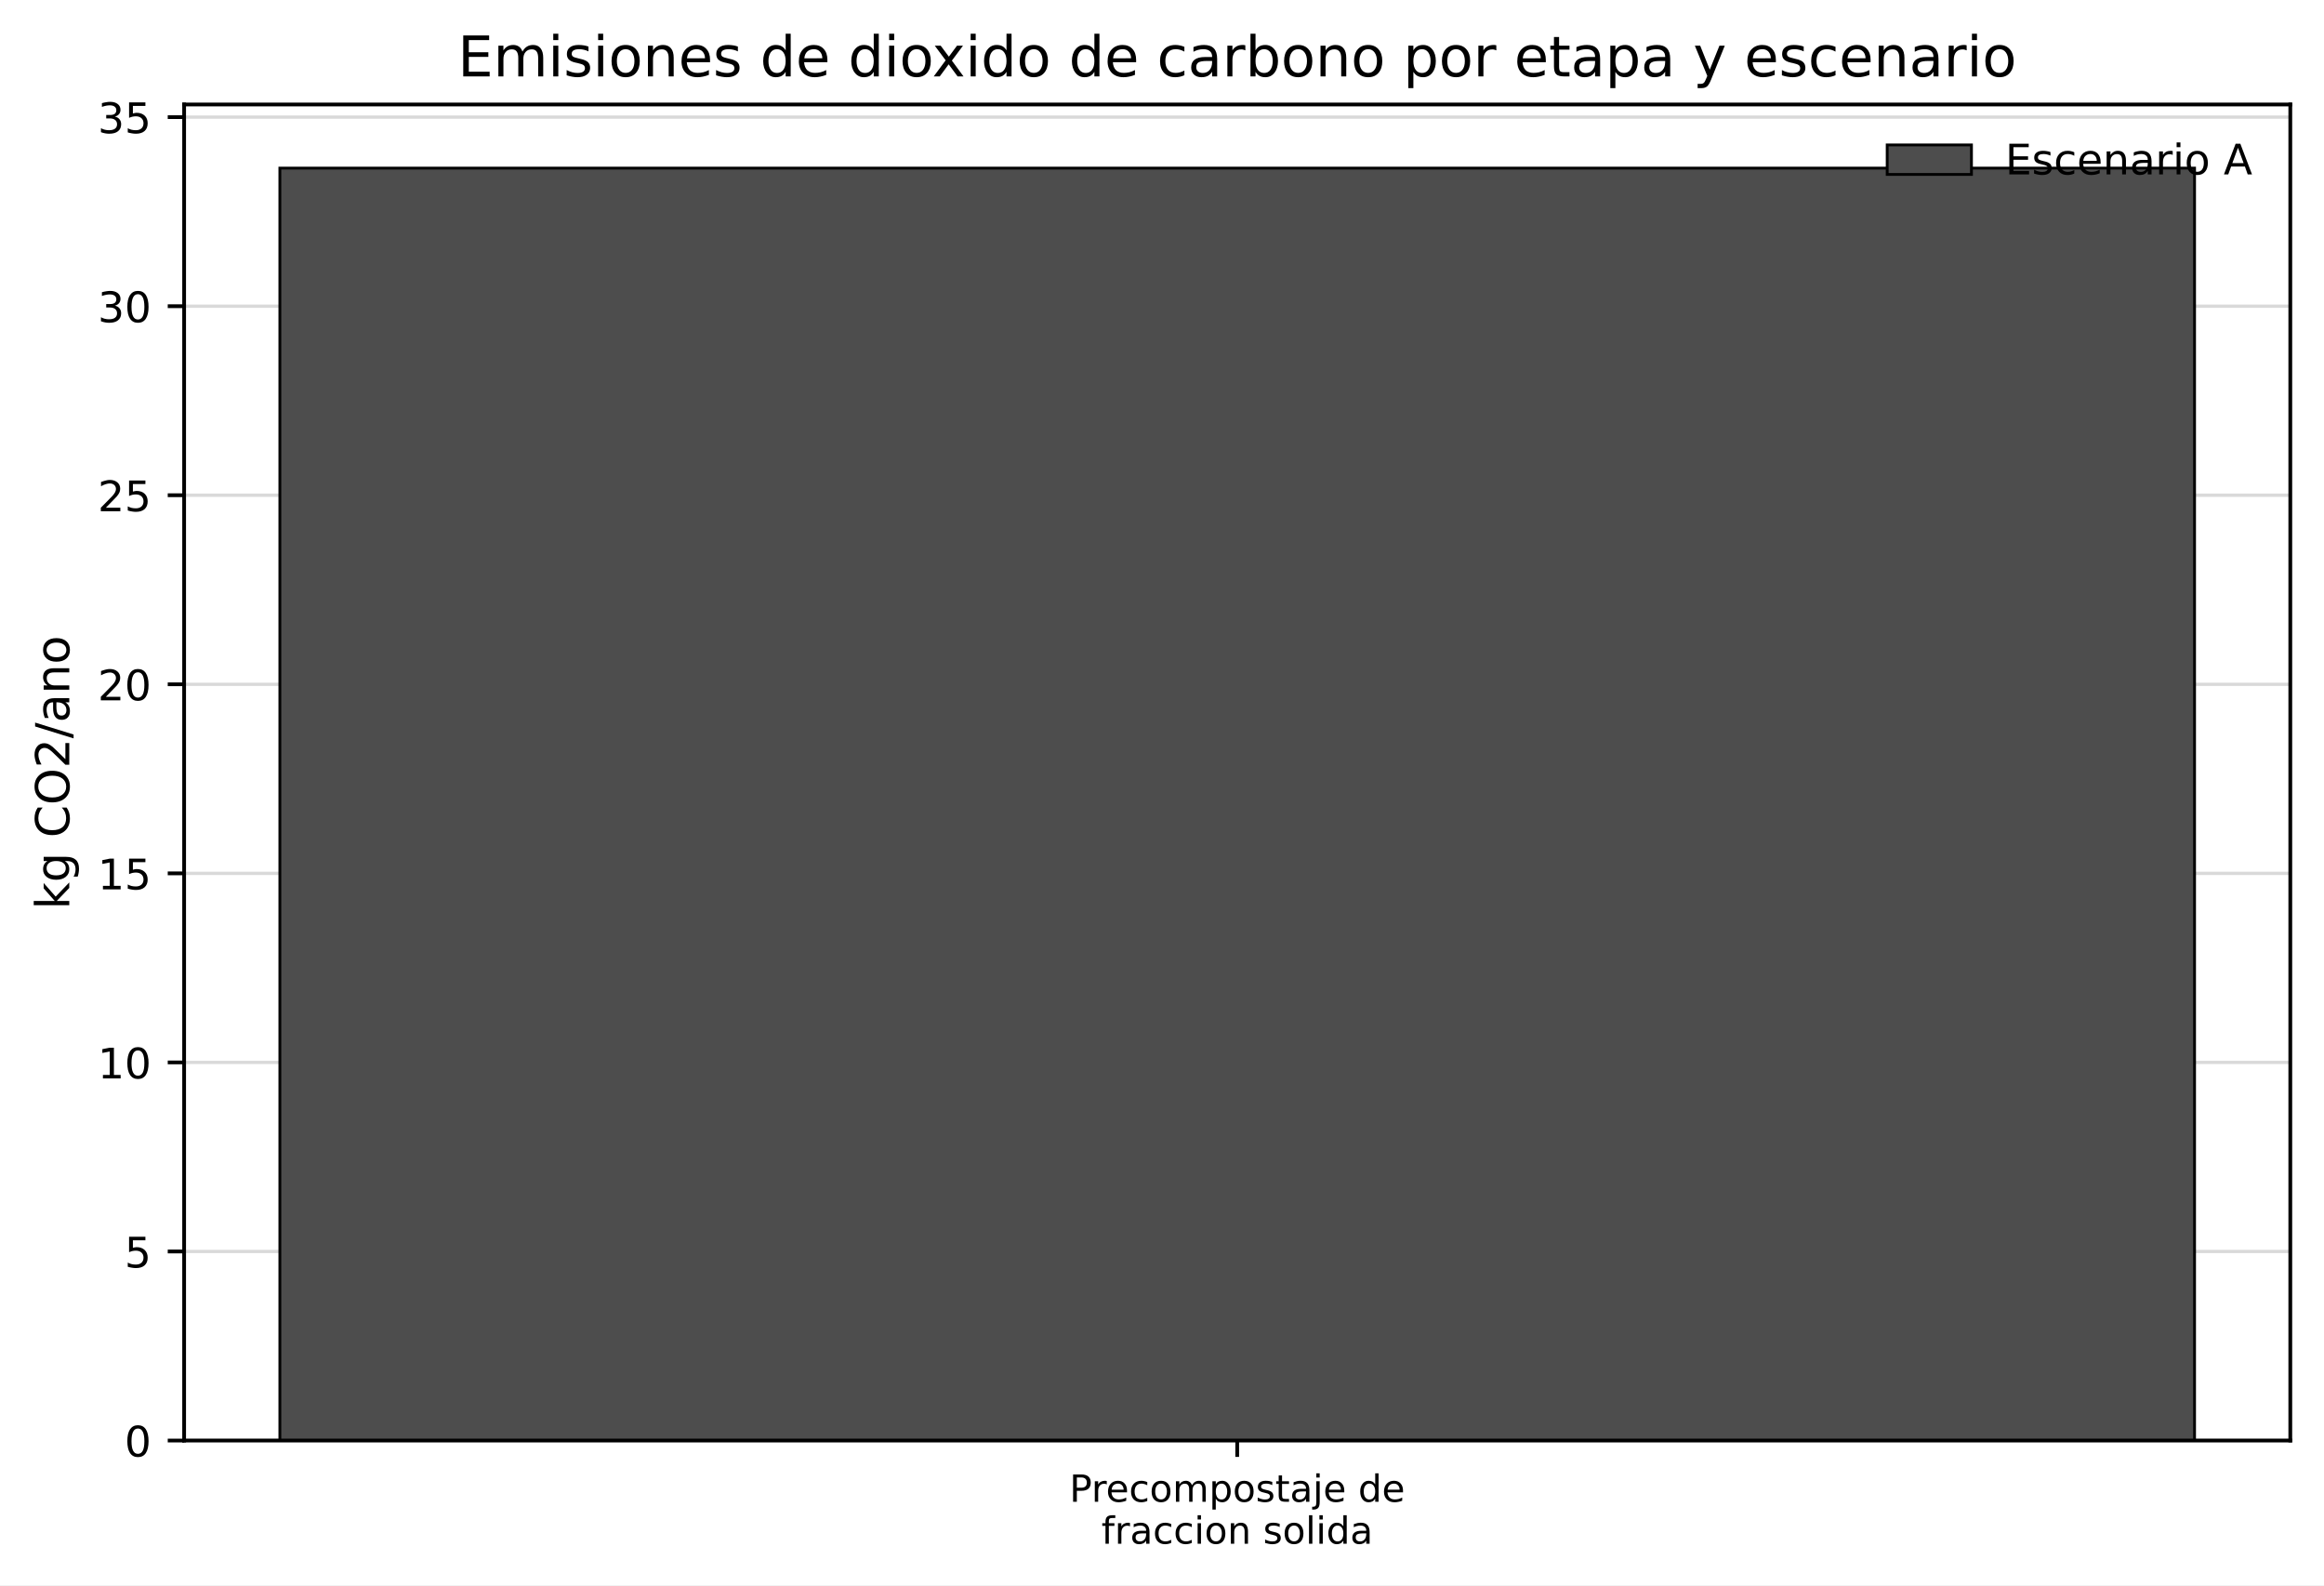
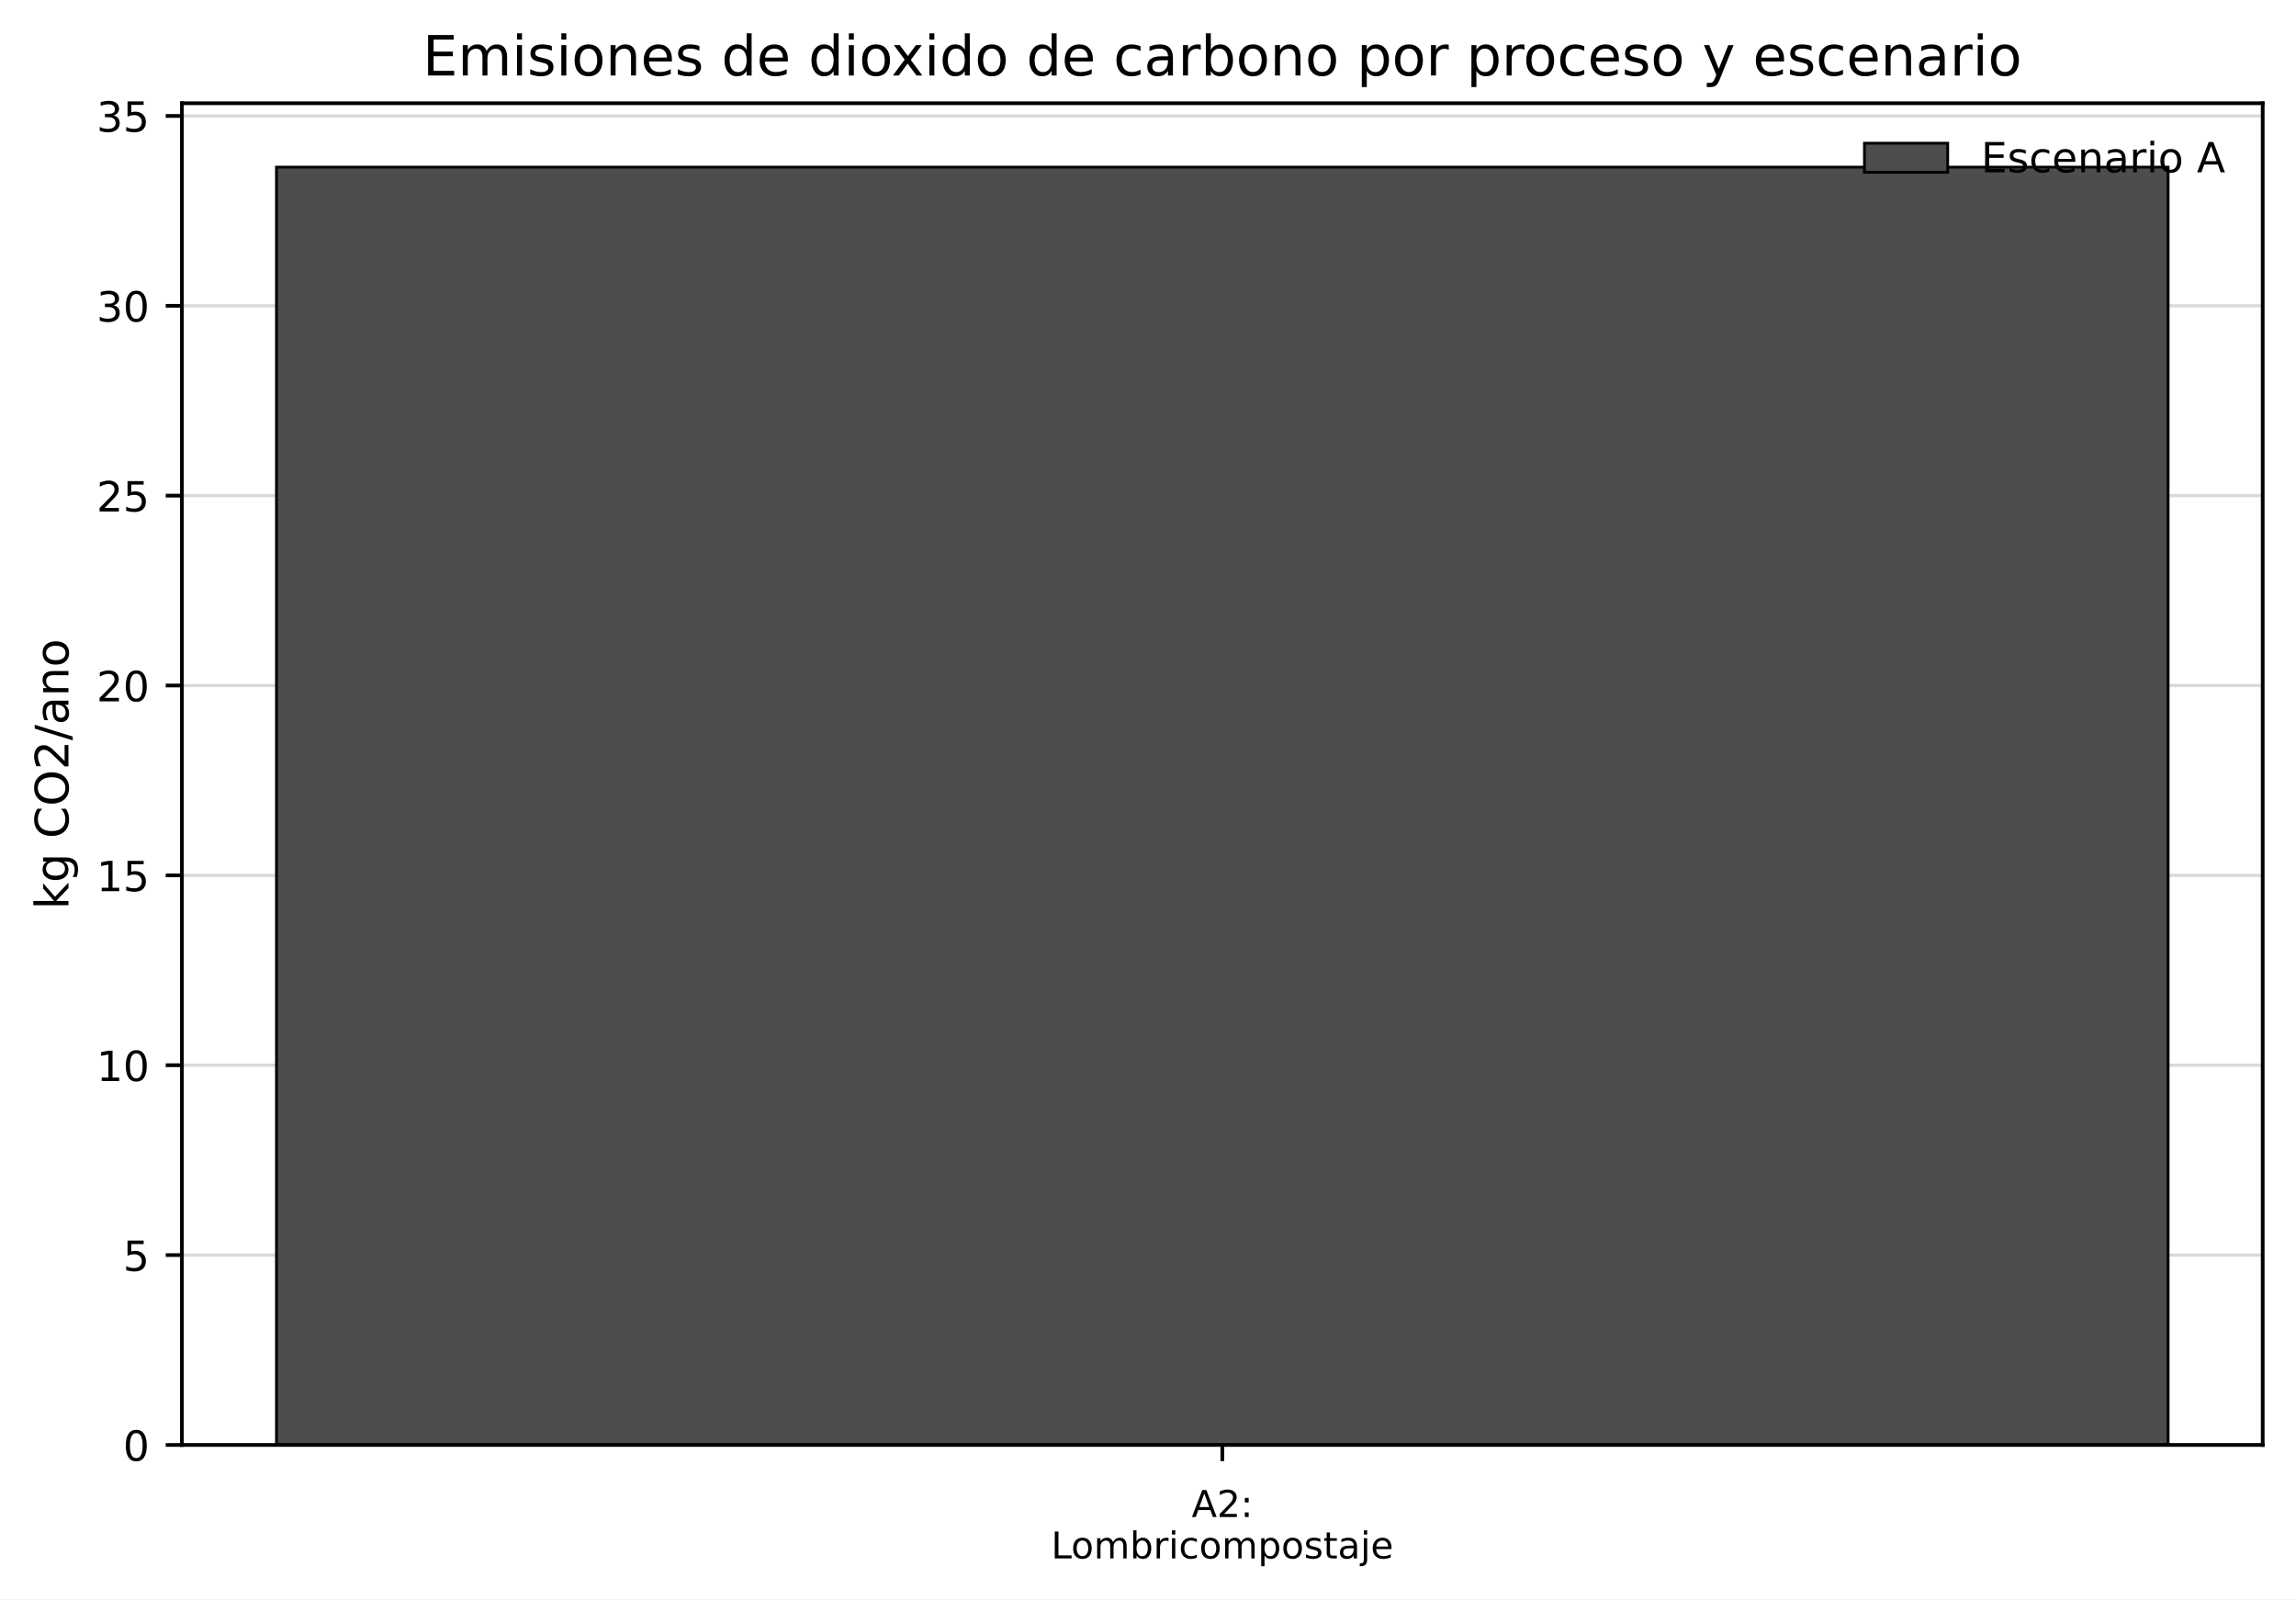
- <svg xmlns="http://www.w3.org/2000/svg" xmlns:xlink="http://www.w3.org/1999/xlink" width="496.421pt" height="338.587pt" viewBox="0 0 496.421 338.587" version="1.1">
+ <svg xmlns="http://www.w3.org/2000/svg" xmlns:xlink="http://www.w3.org/1999/xlink" width="496.421pt" height="345.787pt" viewBox="0 0 496.421 345.787" version="1.1">
  <defs>
    <style type="text/css">*{stroke-linejoin: round; stroke-linecap: butt}</style>
  </defs>
  <g id="figure_1">
    <g id="patch_1">
-       <path d="M -0 338.587  L 496.421 338.587  L 496.421 0  L -0 0  z " style="fill: #ffffff" />
+       <path d="M -0 345.787  L 496.421 345.787  L 496.421 0  L -0 0  z " style="fill: #ffffff" />
    </g>
    <g id="axes_1">
      <g id="patch_2">
-         <path d="M 39.331 307.686  L 489.221 307.686  L 489.221 22.318  L 39.331 22.318  z " style="fill: #ffffff" />
+         <path d="M 39.331 312.386  L 489.221 312.386  L 489.221 22.318  L 39.331 22.318  z " style="fill: #ffffff" />
      </g>
      <g id="matplotlib.axis_1">
        <g id="xtick_1">
          <g id="line2d_1">
            <defs>
-               <path id="m75939898e2" d="M 0 0  L 0 3.5  " style="stroke: #000000; stroke-width: 0.8" />
+               <path id="m463d882d62" d="M 0 0  L 0 3.5  " style="stroke: #000000; stroke-width: 0.8" />
            </defs>
            <g>
-               <use xlink:href="#m75939898e2" x="264.276" y="307.686" style="stroke: #000000; stroke-width: 0.8" />
+               <use xlink:href="#m463d882d62" x="264.276" y="312.386" style="stroke: #000000; stroke-width: 0.8" />
            </g>
          </g>
          <g id="text_1">
-             <text style="font-size: 8px; font-family: 'DejaVu Sans'" transform="translate(228.4406 320.7649)">Precompostaje de</text>
-             <text style="font-size: 8px; font-family: 'DejaVu Sans'" transform="translate(235.2637 329.7231)">fraccion solida</text>
+             <text style="font-size: 8px; font-family: 'DejaVu Sans'" transform="translate(257.6469 327.9649)">A2:</text>
+             <text style="font-size: 8px; font-family: 'DejaVu Sans'" transform="translate(227.2725 336.9231)">Lombricompostaje</text>
          </g>
        </g>
      </g>
      <g id="matplotlib.axis_2">
        <g id="ytick_1">
          <g id="line2d_2">
-             <path d="M 39.331 307.686  L 489.221 307.686  " clip-path="url(#pa9ff23a9b5)" style="fill: none; stroke: #d9d9d9; stroke-width: 0.7; stroke-linecap: square" />
+             <path d="M 39.331 312.386  L 489.221 312.386  " clip-path="url(#pac204ced75)" style="fill: none; stroke: #d9d9d9; stroke-width: 0.7; stroke-linecap: square" />
          </g>
          <g id="line2d_3">
            <defs>
-               <path id="ma57203a2c1" d="M 0 0  L -3.5 0  " style="stroke: #000000; stroke-width: 0.8" />
+               <path id="m28374635fd" d="M 0 0  L -3.5 0  " style="stroke: #000000; stroke-width: 0.8" />
            </defs>
            <g>
-               <use xlink:href="#ma57203a2c1" x="39.331" y="307.686" style="stroke: #000000; stroke-width: 0.8" />
+               <use xlink:href="#m28374635fd" x="39.331" y="312.386" style="stroke: #000000; stroke-width: 0.8" />
            </g>
          </g>
          <g id="text_2">
-             <text style="font-size: 9px; font-family: 'DejaVu Sans'; text-anchor: end" x="32.331" y="311.105" transform="rotate(-0 32.33062 311.1054)">0</text>
+             <text style="font-size: 9px; font-family: 'DejaVu Sans'; text-anchor: end" x="32.331" y="315.805" transform="rotate(-0 32.33062 315.8054)">0</text>
          </g>
        </g>
        <g id="ytick_2">
          <g id="line2d_4">
-             <path d="M 39.331 267.305  L 489.221 267.305  " clip-path="url(#pa9ff23a9b5)" style="fill: none; stroke: #d9d9d9; stroke-width: 0.7; stroke-linecap: square" />
+             <path d="M 39.331 271.34  L 489.221 271.34  " clip-path="url(#pac204ced75)" style="fill: none; stroke: #d9d9d9; stroke-width: 0.7; stroke-linecap: square" />
          </g>
          <g id="line2d_5">
            <g>
-               <use xlink:href="#ma57203a2c1" x="39.331" y="267.305" style="stroke: #000000; stroke-width: 0.8" />
+               <use xlink:href="#m28374635fd" x="39.331" y="271.34" style="stroke: #000000; stroke-width: 0.8" />
            </g>
          </g>
          <g id="text_3">
-             <text style="font-size: 9px; font-family: 'DejaVu Sans'; text-anchor: end" x="32.331" y="270.724" transform="rotate(-0 32.33062 270.7243)">5</text>
+             <text style="font-size: 9px; font-family: 'DejaVu Sans'; text-anchor: end" x="32.331" y="274.759" transform="rotate(-0 32.33062 274.7592)">5</text>
          </g>
        </g>
        <g id="ytick_3">
          <g id="line2d_6">
-             <path d="M 39.331 226.924  L 489.221 226.924  " clip-path="url(#pa9ff23a9b5)" style="fill: none; stroke: #d9d9d9; stroke-width: 0.7; stroke-linecap: square" />
+             <path d="M 39.331 230.294  L 489.221 230.294  " clip-path="url(#pac204ced75)" style="fill: none; stroke: #d9d9d9; stroke-width: 0.7; stroke-linecap: square" />
          </g>
          <g id="line2d_7">
            <g>
-               <use xlink:href="#ma57203a2c1" x="39.331" y="226.924" style="stroke: #000000; stroke-width: 0.8" />
+               <use xlink:href="#m28374635fd" x="39.331" y="230.294" style="stroke: #000000; stroke-width: 0.8" />
            </g>
          </g>
          <g id="text_4">
-             <text style="font-size: 9px; font-family: 'DejaVu Sans'; text-anchor: end" x="32.331" y="230.343" transform="rotate(-0 32.33062 230.3432)">10</text>
+             <text style="font-size: 9px; font-family: 'DejaVu Sans'; text-anchor: end" x="32.331" y="233.713" transform="rotate(-0 32.33062 233.713)">10</text>
          </g>
        </g>
        <g id="ytick_4">
          <g id="line2d_8">
-             <path d="M 39.331 186.543  L 489.221 186.543  " clip-path="url(#pa9ff23a9b5)" style="fill: none; stroke: #d9d9d9; stroke-width: 0.7; stroke-linecap: square" />
+             <path d="M 39.331 189.248  L 489.221 189.248  " clip-path="url(#pac204ced75)" style="fill: none; stroke: #d9d9d9; stroke-width: 0.7; stroke-linecap: square" />
          </g>
          <g id="line2d_9">
            <g>
-               <use xlink:href="#ma57203a2c1" x="39.331" y="186.543" style="stroke: #000000; stroke-width: 0.8" />
+               <use xlink:href="#m28374635fd" x="39.331" y="189.248" style="stroke: #000000; stroke-width: 0.8" />
            </g>
          </g>
          <g id="text_5">
-             <text style="font-size: 9px; font-family: 'DejaVu Sans'; text-anchor: end" x="32.331" y="189.962" transform="rotate(-0 32.33062 189.962)">15</text>
+             <text style="font-size: 9px; font-family: 'DejaVu Sans'; text-anchor: end" x="32.331" y="192.667" transform="rotate(-0 32.33062 192.6668)">15</text>
          </g>
        </g>
        <g id="ytick_5">
          <g id="line2d_10">
-             <path d="M 39.331 146.162  L 489.221 146.162  " clip-path="url(#pa9ff23a9b5)" style="fill: none; stroke: #d9d9d9; stroke-width: 0.7; stroke-linecap: square" />
+             <path d="M 39.331 148.201  L 489.221 148.201  " clip-path="url(#pac204ced75)" style="fill: none; stroke: #d9d9d9; stroke-width: 0.7; stroke-linecap: square" />
          </g>
          <g id="line2d_11">
            <g>
-               <use xlink:href="#ma57203a2c1" x="39.331" y="146.162" style="stroke: #000000; stroke-width: 0.8" />
+               <use xlink:href="#m28374635fd" x="39.331" y="148.201" style="stroke: #000000; stroke-width: 0.8" />
            </g>
          </g>
          <g id="text_6">
-             <text style="font-size: 9px; font-family: 'DejaVu Sans'; text-anchor: end" x="32.331" y="149.581" transform="rotate(-0 32.33062 149.5809)">20</text>
+             <text style="font-size: 9px; font-family: 'DejaVu Sans'; text-anchor: end" x="32.331" y="151.621" transform="rotate(-0 32.33062 151.6206)">20</text>
          </g>
        </g>
        <g id="ytick_6">
          <g id="line2d_12">
-             <path d="M 39.331 105.78  L 489.221 105.78  " clip-path="url(#pa9ff23a9b5)" style="fill: none; stroke: #d9d9d9; stroke-width: 0.7; stroke-linecap: square" />
+             <path d="M 39.331 107.155  L 489.221 107.155  " clip-path="url(#pac204ced75)" style="fill: none; stroke: #d9d9d9; stroke-width: 0.7; stroke-linecap: square" />
          </g>
          <g id="line2d_13">
            <g>
-               <use xlink:href="#ma57203a2c1" x="39.331" y="105.78" style="stroke: #000000; stroke-width: 0.8" />
+               <use xlink:href="#m28374635fd" x="39.331" y="107.155" style="stroke: #000000; stroke-width: 0.8" />
            </g>
          </g>
          <g id="text_7">
-             <text style="font-size: 9px; font-family: 'DejaVu Sans'; text-anchor: end" x="32.331" y="109.2" transform="rotate(-0 32.33062 109.1998)">25</text>
+             <text style="font-size: 9px; font-family: 'DejaVu Sans'; text-anchor: end" x="32.331" y="110.574" transform="rotate(-0 32.33062 110.5744)">25</text>
          </g>
        </g>
        <g id="ytick_7">
          <g id="line2d_14">
-             <path d="M 39.331 65.399  L 489.221 65.399  " clip-path="url(#pa9ff23a9b5)" style="fill: none; stroke: #d9d9d9; stroke-width: 0.7; stroke-linecap: square" />
+             <path d="M 39.331 66.109  L 489.221 66.109  " clip-path="url(#pac204ced75)" style="fill: none; stroke: #d9d9d9; stroke-width: 0.7; stroke-linecap: square" />
          </g>
          <g id="line2d_15">
            <g>
-               <use xlink:href="#ma57203a2c1" x="39.331" y="65.399" style="stroke: #000000; stroke-width: 0.8" />
+               <use xlink:href="#m28374635fd" x="39.331" y="66.109" style="stroke: #000000; stroke-width: 0.8" />
            </g>
          </g>
          <g id="text_8">
-             <text style="font-size: 9px; font-family: 'DejaVu Sans'; text-anchor: end" x="32.331" y="68.819" transform="rotate(-0 32.33062 68.81866)">30</text>
+             <text style="font-size: 9px; font-family: 'DejaVu Sans'; text-anchor: end" x="32.331" y="69.528" transform="rotate(-0 32.33062 69.52821)">30</text>
          </g>
        </g>
        <g id="ytick_8">
          <g id="line2d_16">
-             <path d="M 39.331 25.018  L 489.221 25.018  " clip-path="url(#pa9ff23a9b5)" style="fill: none; stroke: #d9d9d9; stroke-width: 0.7; stroke-linecap: square" />
+             <path d="M 39.331 25.063  L 489.221 25.063  " clip-path="url(#pac204ced75)" style="fill: none; stroke: #d9d9d9; stroke-width: 0.7; stroke-linecap: square" />
          </g>
          <g id="line2d_17">
            <g>
-               <use xlink:href="#ma57203a2c1" x="39.331" y="25.018" style="stroke: #000000; stroke-width: 0.8" />
+               <use xlink:href="#m28374635fd" x="39.331" y="25.063" style="stroke: #000000; stroke-width: 0.8" />
            </g>
          </g>
          <g id="text_9">
-             <text style="font-size: 9px; font-family: 'DejaVu Sans'; text-anchor: end" x="32.331" y="28.438" transform="rotate(-0 32.33062 28.43754)">35</text>
+             <text style="font-size: 9px; font-family: 'DejaVu Sans'; text-anchor: end" x="32.331" y="28.482" transform="rotate(-0 32.33062 28.48201)">35</text>
          </g>
        </g>
        <g id="text_10">
-           <text style="font-size: 10px; font-family: 'DejaVu Sans'; text-anchor: middle" x="14.798" y="165.002" transform="rotate(-90 14.79844 165.0021)">kg CO2/ano</text>
+           <text style="font-size: 10px; font-family: 'DejaVu Sans'; text-anchor: middle" x="14.798" y="167.352" transform="rotate(-90 14.79844 167.3521)">kg CO2/ano</text>
        </g>
      </g>
      <g id="patch_3">
-         <path d="M 59.78 307.686  L 468.771 307.686  L 468.771 35.907  L 59.78 35.907  z " clip-path="url(#pa9ff23a9b5)" style="fill: #4d4d4d; stroke: #000000; stroke-width: 0.6; stroke-linejoin: miter" />
+         <path d="M 59.78 312.386  L 468.771 312.386  L 468.771 36.131  L 59.78 36.131  z " clip-path="url(#pac204ced75)" style="fill: #4d4d4d; stroke: #000000; stroke-width: 0.6; stroke-linejoin: miter" />
      </g>
      <g id="patch_4">
-         <path d="M 39.331 307.686  L 39.331 22.318  " style="fill: none; stroke: #000000; stroke-width: 0.8; stroke-linejoin: miter; stroke-linecap: square" />
+         <path d="M 39.331 312.386  L 39.331 22.318  " style="fill: none; stroke: #000000; stroke-width: 0.8; stroke-linejoin: miter; stroke-linecap: square" />
      </g>
      <g id="patch_5">
-         <path d="M 489.221 307.686  L 489.221 22.318  " style="fill: none; stroke: #000000; stroke-width: 0.8; stroke-linejoin: miter; stroke-linecap: square" />
+         <path d="M 489.221 312.386  L 489.221 22.318  " style="fill: none; stroke: #000000; stroke-width: 0.8; stroke-linejoin: miter; stroke-linecap: square" />
      </g>
      <g id="patch_6">
-         <path d="M 39.331 307.686  L 489.221 307.686  " style="fill: none; stroke: #000000; stroke-width: 0.8; stroke-linejoin: miter; stroke-linecap: square" />
+         <path d="M 39.331 312.386  L 489.221 312.386  " style="fill: none; stroke: #000000; stroke-width: 0.8; stroke-linejoin: miter; stroke-linecap: square" />
      </g>
      <g id="patch_7">
        <path d="M 39.331 22.318  L 489.221 22.318  " style="fill: none; stroke: #000000; stroke-width: 0.8; stroke-linejoin: miter; stroke-linecap: square" />
      </g>
      <g id="text_11">
-         <text style="font-size: 12px; font-family: 'DejaVu Sans'; text-anchor: middle" x="264.276" y="16.318" transform="rotate(-0 264.2756 16.31812)">Emisiones de dioxido de carbono por etapa y escenario</text>
+         <text style="font-size: 12px; font-family: 'DejaVu Sans'; text-anchor: middle" x="264.276" y="16.318" transform="rotate(-0 264.2756 16.31812)">Emisiones de dioxido de carbono por proceso y escenario</text>
      </g>
      <g id="legend_1">
        <g id="patch_8">
          <path d="M 403.116 37.257  L 421.116 37.257  L 421.116 30.957  L 403.116 30.957  z " style="fill: #4d4d4d; stroke: #000000; stroke-width: 0.6; stroke-linejoin: miter" />
        </g>
        <g id="text_12">
          <text style="font-size: 9px; font-family: 'DejaVu Sans'; text-anchor: start" x="428.316" y="37.257" transform="rotate(-0 428.3159 37.25672)">Escenario A</text>
        </g>
      </g>
    </g>
  </g>
  <defs>
-     <clipPath id="pa9ff23a9b5">
-       <rect x="39.331" y="22.318" width="449.89" height="285.368" />
+     <clipPath id="pac204ced75">
+       <rect x="39.331" y="22.318" width="449.89" height="290.068" />
    </clipPath>
  </defs>
</svg>
